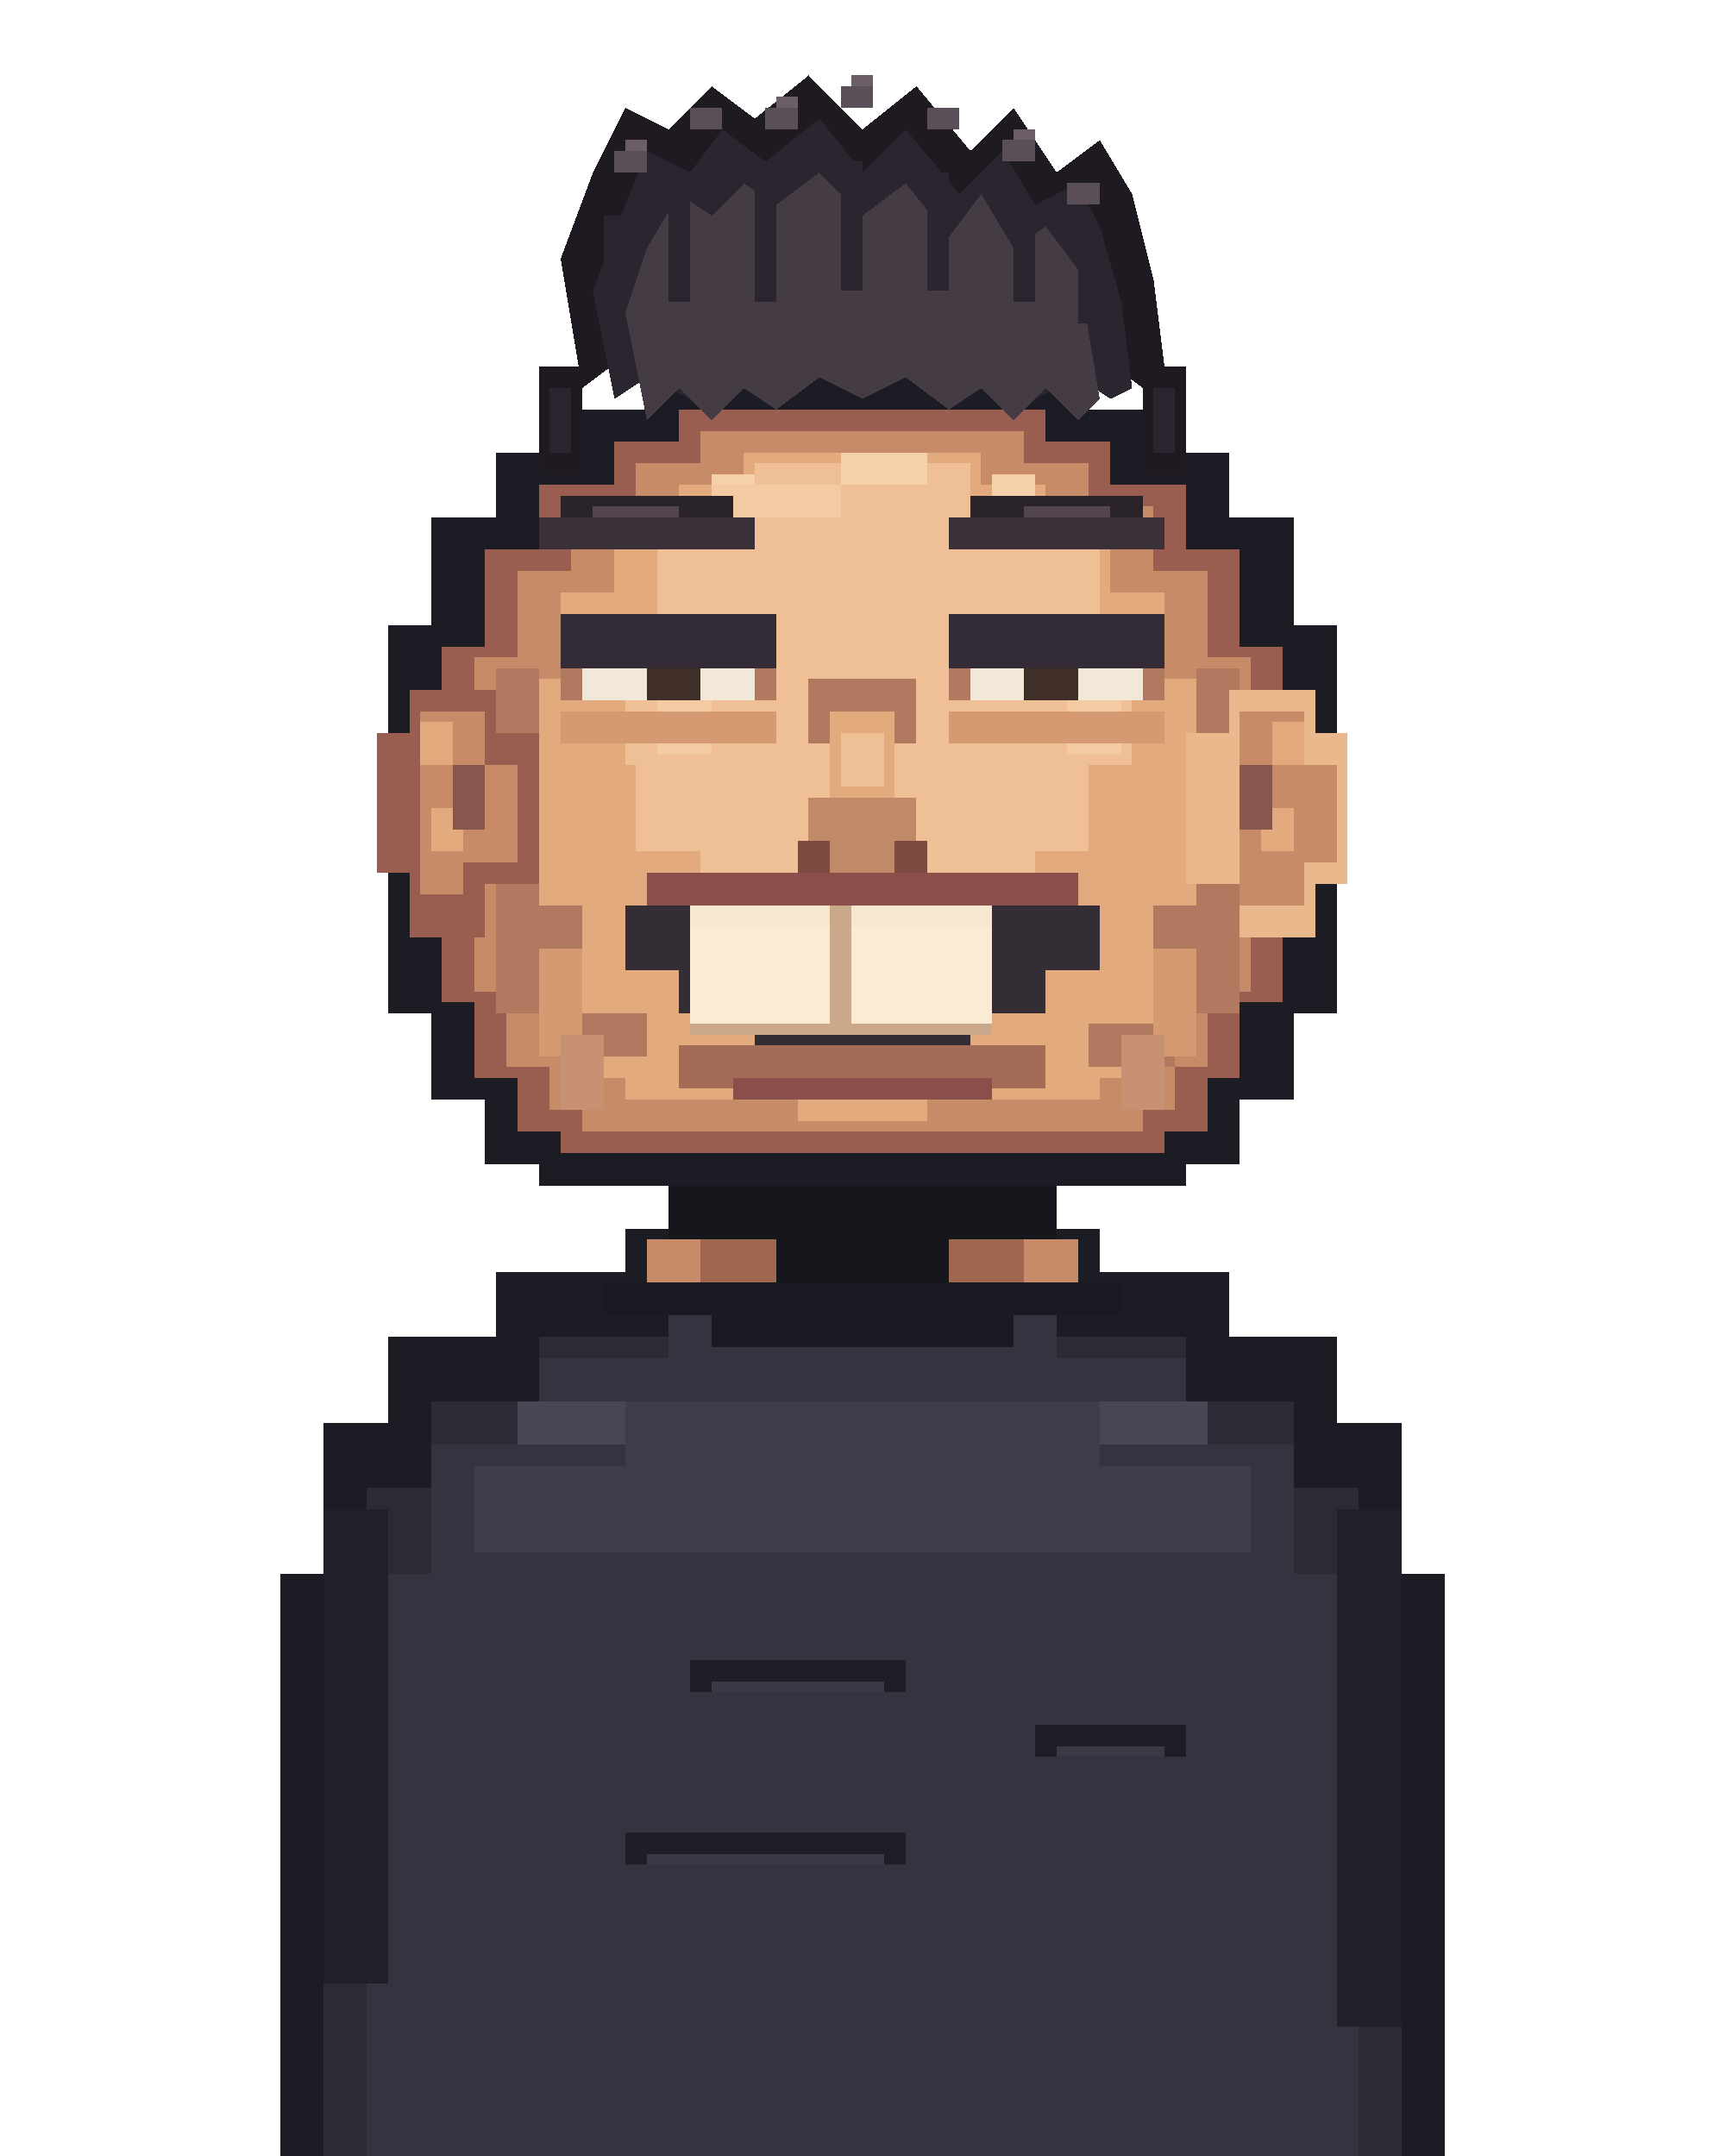
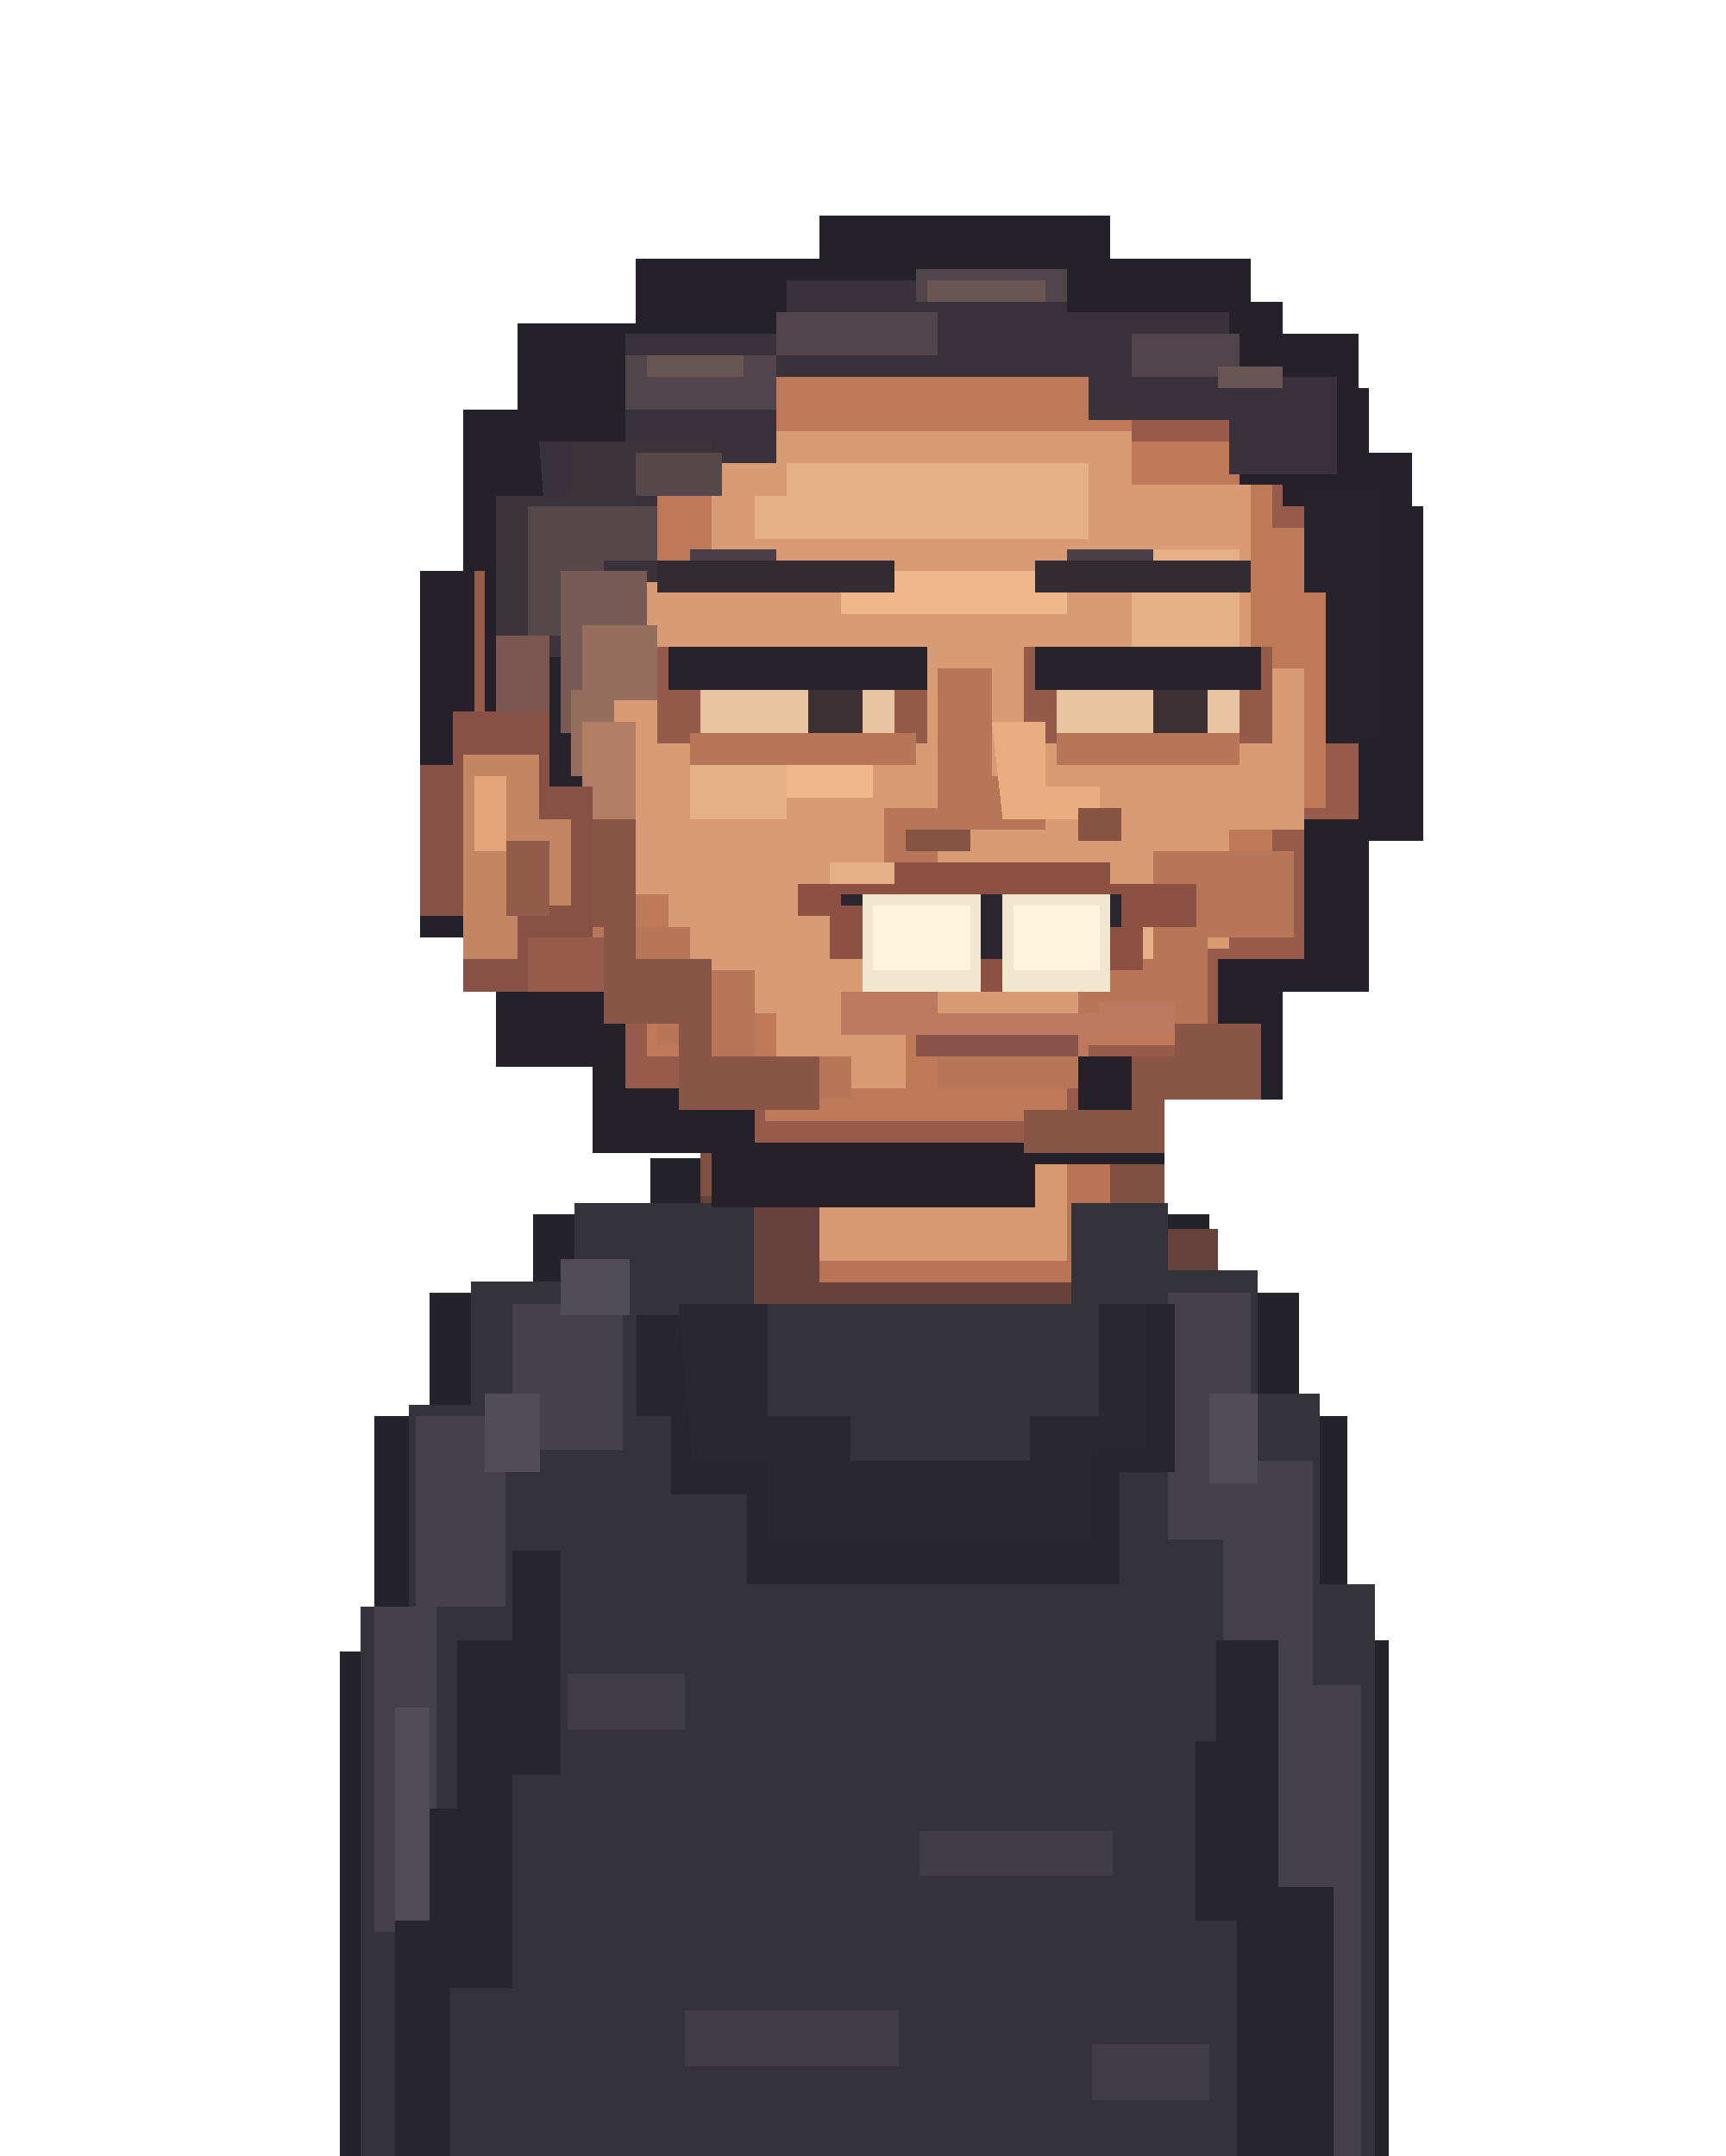
<svg xmlns="http://www.w3.org/2000/svg" width="480" height="600" viewBox="0 0 160 200" shape-rendering="crispEdges" data-expression="tired">
-   <g id="body-outline" fill="#1c1c25">
-     <path d="M26 200V146h4v-14h6v-8h10v-6h12v-4h44v4h12v6h10v8h6v14h4v54z" />
+   <g id="body-outline" fill="#24232c" transform="translate(29 -8) scale(0.64 1.04)">
+     <path d="M49 111h66v5h15v7h13v11h7v20h6v46H4v-45h5v-21h8v-11h15v-7h17z" />
  </g>
  <g id="neck">
-     <path fill="#8f5a48" d="M62 104h36v14h-8v4H70v-4h-8z" />
-     <path fill="#c88b67" d="M65 104h30v11h5v5H60v-5h5z" />
-     <path fill="#d69a72" d="M69 106h22v5H69z" />
-     <path fill="#a06750" d="M65 112h30v8H65z" />
+     <path fill="#805042" d="M65 98h43v21h8v10H56v-12h9z" />
+     <path fill="#b87454" d="M70 100h33v17h9v5H65v-7h5z" />
+     <path fill="#d69a73" d="M75 105h24v12H75z" />
+     <path fill="#67423c" d="M65 111h11v8h28v-5h9v9H65z" />
  </g>
-   <g id="tee">
-     <path fill="#2b2b35" d="M30 200V150h4v-12h6v-8h10v-6h12v-4h36v4h12v6h10v8h6v12h4v50z" />
-     <path fill="#343440" d="M34 146h6v-12h10v-8h12v-4h36v4h12v8h10v12h6v54H34z" />
-     <path fill="#3d3d4a" d="M44 136h14v-6h44v6h14v8H44z" />
-     <path fill="#16161d" d="M62 110h36v5h-10v4H72v-4h-10z" />
-     <path fill="#1a1a22" d="M56 119h48v3H94v3H66v-3H56z" />
-     <path fill="#20202a" d="M30 140h6v44h-6zM124 140h6v48h-6z" />
-     <path fill="#464654" d="M48 130h10v4H48zM102 130h10v4h-10z" />
-     <path fill="#1e1e27" d="M64 154h20v3H64zM58 170h26v3H58zM96 160h14v3H96z" />
-     <path fill="#3a3a47" d="M66 156h16v1H66zM60 172h22v1H60zM98 162h10v1h-10z" />
+   <g id="shirt" transform="translate(29 -8) scale(0.64 1.04)">
+     <path fill="#34323b" d="M47 115h17v9h46v-9h14v6h13v11h9v17h8v51H7v-49h7v-18h9v-11h15v-7z" />
+     <path fill="#45414b" d="M29 124h16v13H28v14H18v29H9v-29h6v-17h14zM124 123h12v15h9v20h7v42h-14v-28h-6v-27h-8z" />
+     <path fill="#27252e" d="M47 125h15v13h11v4h36v-6h9v-12h7v15h-8v10H63v-8H52v-7h-5zM29 146h7v20h-7v19h-9v15h-8v-31h9v-15h8zM131 154h9v22h8v24h-14v-21h-6v-16h3z" />
+     <path fill="#514d55" d="M25 132h8v7h-8zM36 120h10v5H36zM130 132h7v8h-7zM12 160h5v19h-5z" />
+     <path fill="#403d47" d="M37 157h17v5H37zM88 171h28v4H88zM54 187h31v5H54zM113 190h17v5h-17z" />
+     <path fill="#292730" d="M53 124h13v10h12v4h26v-4h10v-10h7v13h-8v8H66v-7H55z" />
  </g>
  <g id="head">
-     <path fill="#1c1c25" d="M50 108H45V102H40V94H36V58H40V48H46V42H54V38H60V35H100V38H106V42H114V48H120V58H124V94H120V102H115V108H110V110H50Z" />
-     <path fill="#995e4f" d="M52 105H48V100H44V93H41V60H45V51H50V45H57V41H63V38H97V41H103V45H110V51H115V60H119V93H115V100H112V105H108V107H52Z" />
-     <path fill="#c88b67" d="M54 103H51V99H47V92H44V61H48V53H53V47H59V43H65V40H95V43H101V47H107V53H112V61H116V92H112V99H109V103H106V105H54Z" />
-     <path fill="#e3aa7e" d="M58 100H55V96H51V89H48V63H52V55H57V49H63V45H69V42H91V45H97V49H103V55H108V63H112V89H108V96H105V100H102V102H58Z" />
-     <path fill="#efbf95" d="M64 47H70V43H90V46H97V51H102V61H105V71H101V79H96V85H88V89H72V85H65V79H59V71H58V61H61V51H64Z" />
-     <path fill="#f6d0a8" d="M66 44h4v4h-4zM78 42h8v3h-8zM92 44h4v4h-4zM62 58h3v8h-3zM100 58h3v8h-3z" />
-     <path fill="#f3caa2" d="M66 45h12v3H66zM61 63h5v7h-5zM99 63h5v7h-5zM71 92h18v3H71z" />
-     <path fill="#b17a60" d="M46 62h4v22h4v10h6v4h-8V94h-6zM111 62h4v32h-6v5h-8v-4h6V84h4z" />
-     <path fill="#d69a72" d="M50 88h4v10h-4zM107 88h4v10h-4z" />
-     <path fill="#c99173" d="M52 96h4v7h-4zM104 96h4v7h-4z" />
+     <path fill="#24212b" d="M48 30h11v-6h44v4h16v8h8v11h5v31h-5v14h-8v10h-11v6h-12v4H66v-5H55v-8H46v-12h-7V53h4V38h5z" />
+     <path fill="#965b4b" d="M51 39h13v-7h40v5h15v10h7v29h-5v13h-8v9h-13v8H70v-5H58v-9h-9V75h-5V53h7z" />
+     <path fill="#bd7958" d="M57 42h14v-7h34v6h13v8h5v26h-5v12h-8v10h-11v7H71v-6H60v-11h-8V73h-4V55h9z" />
+     <path fill="#d89b73" d="M66 40h39v5h11v17h5v15h-7v11h-10v8H84v5H72v-7H62v-11h-7V66h2V53h9z" />
+     <path fill="#e5b085" d="M73 43h28v7H70v-4h3zM105 51h10v9h-10zM64 63h9v13h-9zM77 80h14v9H77zM98 86h11v5H98z" />
+     <path fill="#b77658" d="M50 60h7v26h7v9h-7v-8h-7zM61 90h9v8h9v4H66v-5h-5zM107 79h13v8h-8v9h-12v5H87v-5h13v-7h7z" />
+     <path fill="#895547" d="M53 76h6v13h7v9h10v5H63v-8h-7v-9h-3zM109 95h8v7h-9v5H95v-4h10v-5h4z" />
+     <path fill="#eeb88c" d="M78 53h21v4H78zM73 68h8v6h-8zM94 81h9v5h-9z" />
+   </g>
+   <g id="hair">
+     <path fill="#24212b" d="M45 60V41h6v-9h10v-7h15v-5h27v4h13v7h10v11h5v15h-8V45h-8v-6h-14v-4H68v8H57v16h-6v13h-6z" />
+     <path fill="#39323a" d="M50 41h8v-10h15v-5h26v3h15v6h10v9h-10v-5h-13v-4H72v8H61v11H51z" />
+     <path fill="#51444a" d="M58 33h14v-4h15v4H72v5H58zM85 25h14v3H85zM105 31h10v4h-10z" />
+     <path fill="#6a5555" d="M60 33h9v2h-9zM86 26h11v2H86zM113 34h6v2h-6z" />
+     <path fill="#27232d" d="M49 47h5v28h-6zM121 45h7v24h-5V55h-2z" />
+   </g>
+   <g id="hair-fade">
+     <path fill="#3d343a" d="M46 46h13v6h-4v9h-4v12h-5zM53 41h13v5H53z" />
+     <path fill="#56474a" d="M49 47h12v5h-5v7h-5v7h-2zM59 42h8v4h-8z" />
+     <path fill="#775b54" d="M52 53h8v7h-3v8h-5z" />
+     <path fill="#966e5e" d="M54 58h7v7h-4v7h-4v-8h1z" />
+     <path fill="#b27c65" d="M54 67h5v9h-5z" />
+     <path fill="#7c5650" d="M46 59h5v10h-5z" />
  </g>
  <g id="ear">
-     <path fill="#995e4f" d="M38 64h8v4h4v14h-5v5h-7v-6h-3V68h3z" />
-     <path fill="#c88b67" d="M39 66h6v5h3v9h-5v3h-4z" />
-     <path fill="#e3aa7e" d="M39 67h3v4h-3zM40 75h3v4h-3z" />
-     <path fill="#87564d" d="M42 71h3v6h-3z" />
-     <path fill="#e9b88d" d="M114 64h8v4h3v14h-3v5h-7v-5h-5V68h4z" />
-     <path fill="#c88b67" d="M115 66h6v5h3v9h-3v4h-6z" />
-     <path fill="#e3aa7e" d="M118 67h3v4h-3zM117 75h3v4h-3z" />
-     <path fill="#87564d" d="M115 71h3v6h-3z" />
-   </g>
-   <g id="hair">
-     <path fill="#1f1a22" d="M54 36L58 33L62 36L66 32L70 35L75 31L80 34L85 31L90 35L94 32L98 36L102 33L106 36L108 34L107 26L105 18L102 13L98 16L94 10L90 14L85 8L80 12L75 7L70 11L66 8L62 12L58 10L55 16L52 24Z" />
-     <path fill="#2b2530" d="M57 37L60 35L64 37L67 34L71 36L76 33L80 36L84 33L89 36L93 34L96 37L100 35L103 37L105 36L104 28L102 21L100 17L96 19L93 14L89 18L84 12L80 16L76 11L71 15L67 12L64 16L60 14L58 19L55 27Z" />
-     <path fill="#453b45" d="M60 39L63 36L66 39L69 36L72 38L76 35L80 37L84 35L88 38L91 36L94 39L97 36L100 39L102 37L101 31L100 25L97 21L94 23L91 18L88 22L84 17L80 20L76 16L72 19L69 17L66 20L63 18L60 23L58 29Z" />
-     <path fill="#5a4e58" d="M57 14h3v2h-3zM64 10h3v2h-3zM71 10h3v2h-3zM78 8h3v2h-3zM86 10h3v2h-3zM93 13h3v2h-3zM99 17h3v2h-3z" />
-     <path fill="#6b5e68" d="M58 13h2v1h-2zM72 9h2v1h-2zM79 7h2v1h-2zM94 12h2v1h-2z" />
-     <path fill="#2b2530" d="M56 20h2v8h-2zM62 18h2v10h-2zM70 16h2v12h-2zM78 15h2v12h-2zM86 16h2v11h-2zM94 19h2v9h-2zM100 22h2v8h-2z" />
-     <path fill="#1f1a22" d="M50 34h4v10h-4zM106 34h4v10h-4z" />
-     <path fill="#2b2530" d="M51 36h2v6h-2zM107 36h2v6h-2z" />
+     <path fill="#875245" d="M42 66h9v7h4v14h-6v5h-6v-7h-4V71h3z" />
+     <path fill="#c48563" d="M43 70h7v6h3v8h-5v5h-5z" />
+     <path fill="#e3a47b" d="M44 72h3v7h-3z" />
+     <path fill="#925b4a" d="M47 78h4v7h-4z" />
  </g>
  <g id="expression-neutral">
    <g id="expression-brows">
-       <path fill="#3b3038" d="M50 48h20v3H50zM88 48h20v3H88z" />
-       <path fill="#2a232a" d="M52 46h16v2H52zM90 46h16v2H90z" />
-       <path fill="#544650" d="M55 47h8v1H55zM95 47h8v1H95z" />
+       <path fill="#332b32" d="M61 52h22v3H61zM96 52h20v3H96z" />
+       <path fill="#4a3f47" d="M64 51h8v1h-8zM99 51h8v1h-8z" />
    </g>
    <g id="expression-eyes">
-       <path fill="#b17a60" d="M52 58h20v7H52zM88 58h20v7H88z" />
-       <path fill="#f2e8d8" d="M54 62h16v3H54zM90 62h16v3H90z" />
-       <path fill="#3f2f28" d="M60 62h5v3h-5zM95 62h5v3h-5z" />
-       <path fill="#332b35" d="M52 57h20v5H52zM88 57h20v5H88z" />
-       <path fill="#d69a72" d="M52 66h20v3H52zM88 66h20v3H88z" />
+       <path fill="#945b4a" d="M61 60h25v9H61zM95 60h23v9H95z" />
+       <path fill="#e9c4a1" d="M65 64h18v4H65zM98 64h17v4H98z" />
+       <path fill="#3d3035" d="M75 64h5v4h-5zM107 64h5v4h-5z" />
+       <path fill="#26232b" d="M62 60h24v4H62zM96 60h21v4H96z" />
+       <path fill="#b87658" d="M64 68h21v3H64zM98 68h17v3H98z" />
    </g>
-     <path fill="#b17a60" d="M75 63h10v6h-3v10h-4V69h-3z" />
-     <path fill="#e3aa7e" d="M77 66h6v8h-6z" />
-     <path fill="#c08a68" d="M75 74h10v4h-2v3h-6v-3h-2z" />
-     <path fill="#efbf95" d="M78 68h4v5h-4z" />
-     <path fill="#7e4a3f" d="M74 78h3v3h-3zM83 78h3v3h-3z" />
+     <g id="expression-nose">
+       <path fill="#b87658" d="M87 62h5v10h5v5h-10v3h-5v-5h5z" />
+       <path fill="#e8ad81" d="M92 67h5v6h5v3h-9z" />
+       <path fill="#875443" d="M84 77h6v2h-6zM100 75h4v3h-4z" />
+     </g>
    <g id="expression-mouth">
-       <path fill="#8a4f4a" d="M60 81h40v3H60z" />
-       <path fill="#342d35" d="M58 84h44v6h-5v4h-7v3H70v-3h-7v-4h-5z" />
-       <path fill="#a26c56" d="M63 97h34v4H63z" />
-       <path fill="#fbebd4" d="M64 84h13v12H64zM79 84h13v12H79z" />
-       <path fill="#c9a98a" d="M77 84h2v12h-2zM64 95h28v1H64z" />
-       <path fill="#f7e7cf" d="M64 84h13v2H64zM79 84h13v2H79z" />
-       <path fill="#8a4f4a" d="M68 100h24v2H68z" />
-       <path fill="#e3aa7e" d="M74 102h12v2H74z" />
+       <path fill="#8d5143" d="M74 82h9v-2h20v2h8v4h-5v4h-8v2H85v-3h-8v-4h-3z" />
+       <path fill="#292630" d="M78 83h26v3h-6v3H86v-2h-6v-3h-2z" />
+       <path fill="#f1e7cf" d="M80 83h11v9H80zM93 83h10v9H93z" />
+       <path fill="#fff5de" d="M81 84h9v6H81zM94 84h8v6H94z" />
+       <path fill="#bc7960" d="M78 92h9v2h15v-1h7v3h-8v2H85v-2h-7z" />
+       <path fill="#8b544a" d="M85 96h15v2H85z" />
    </g>
  </g>
</svg>
